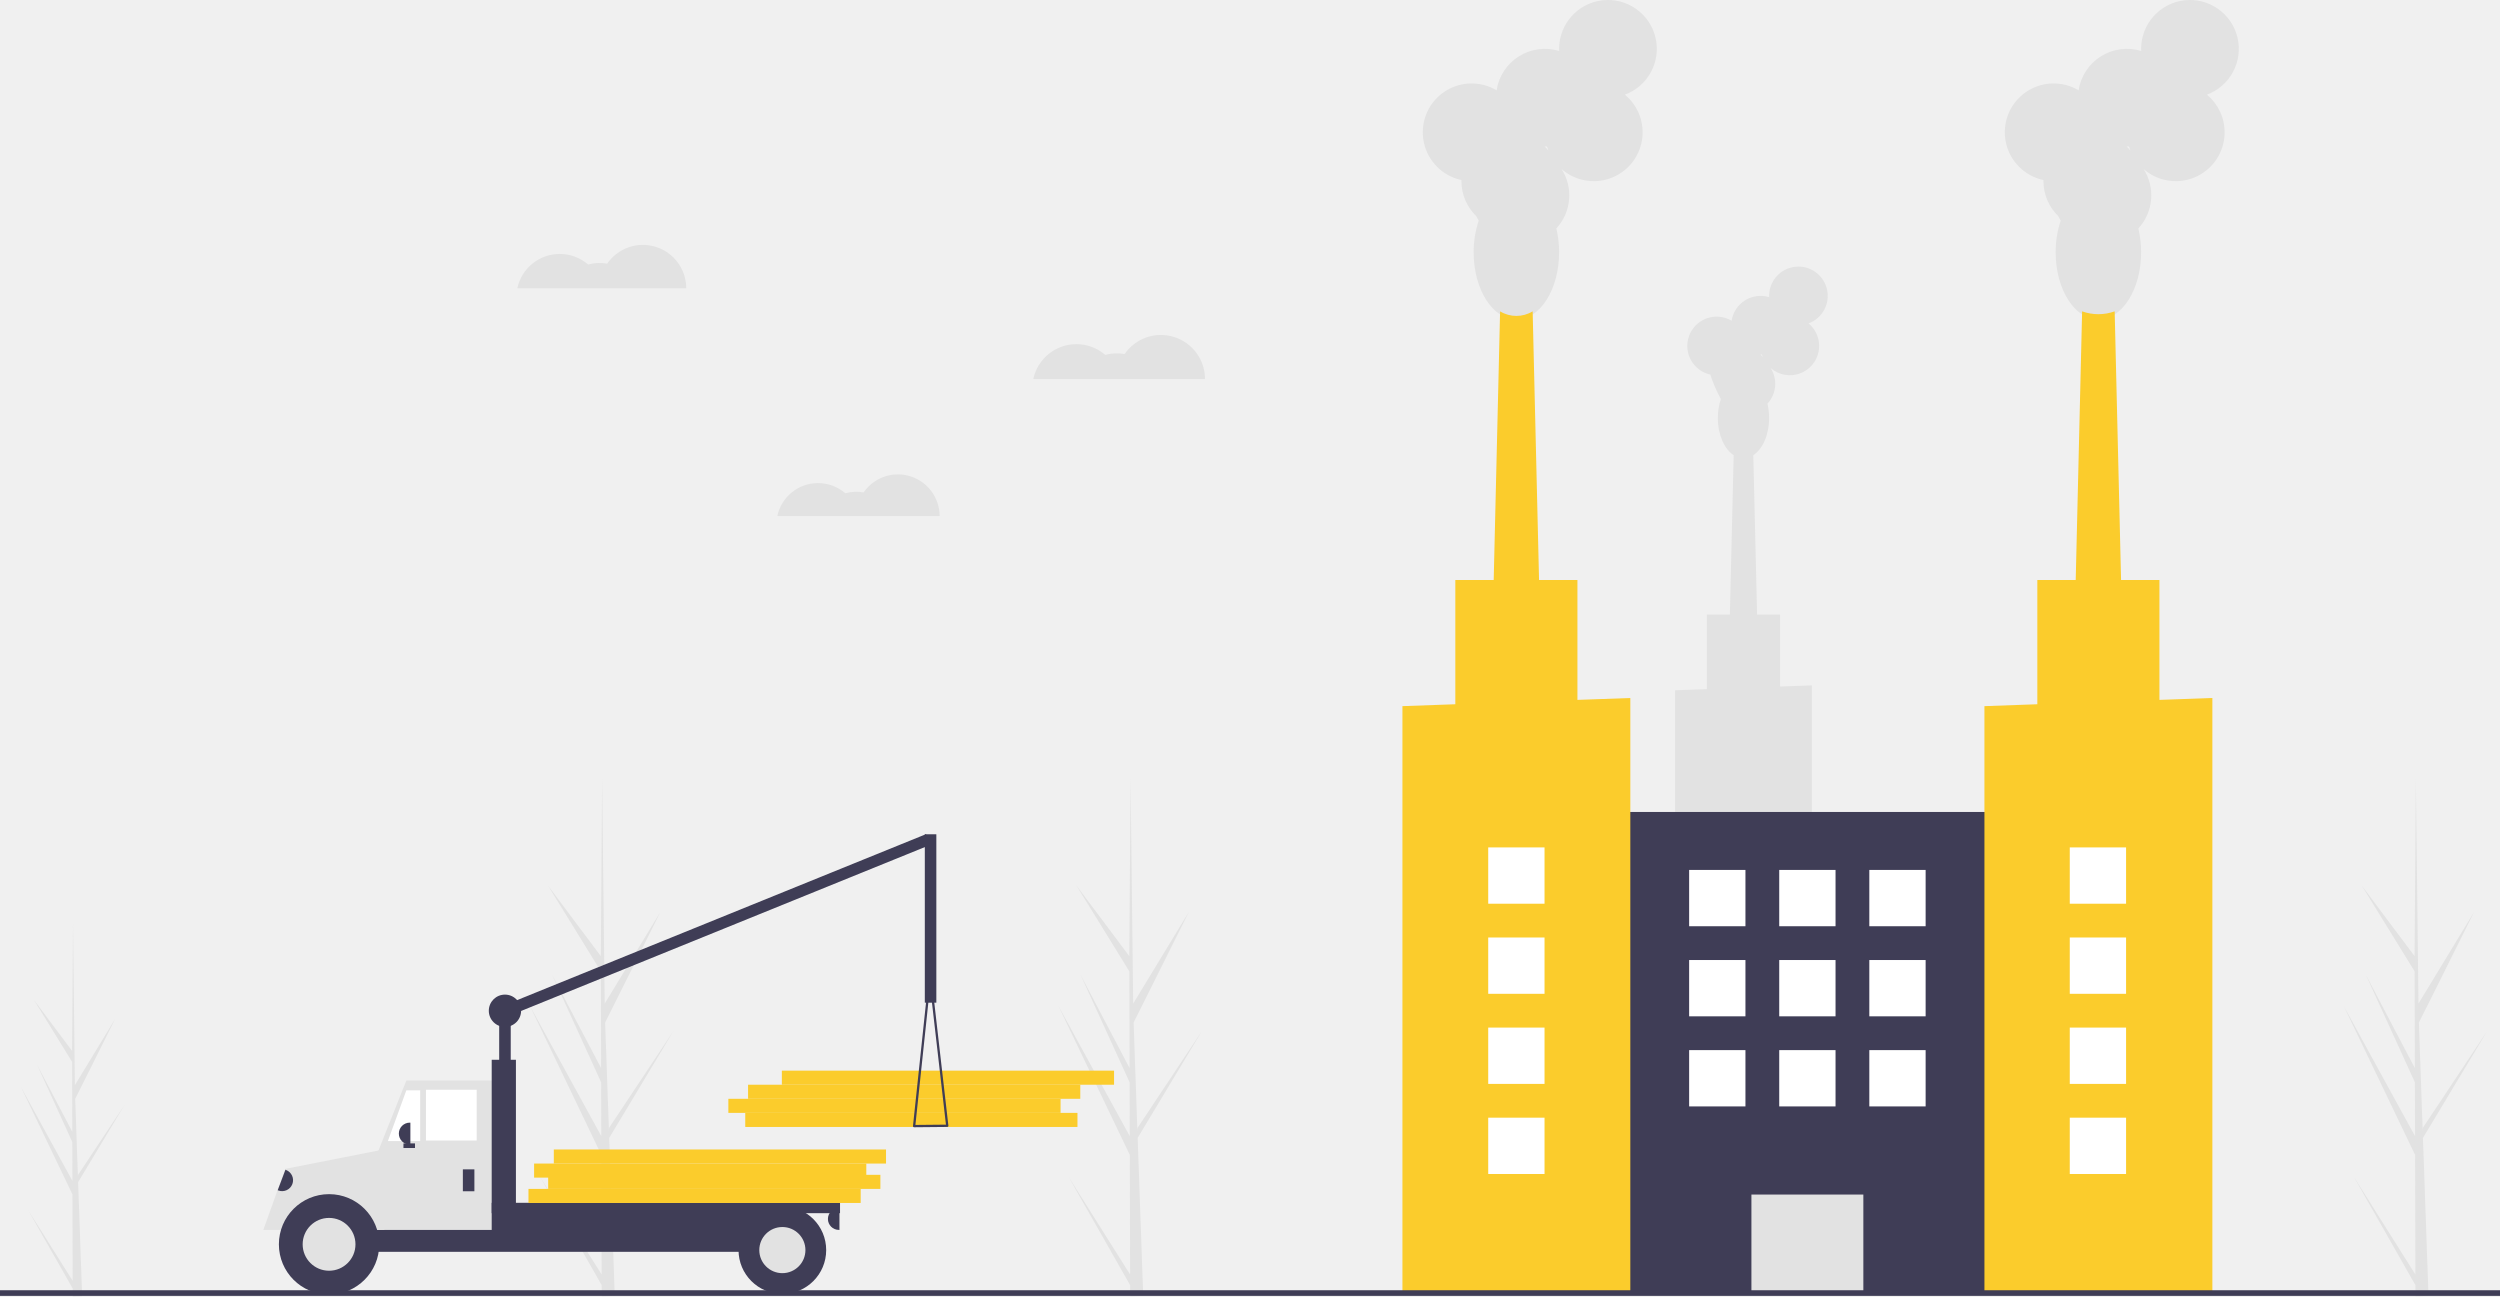
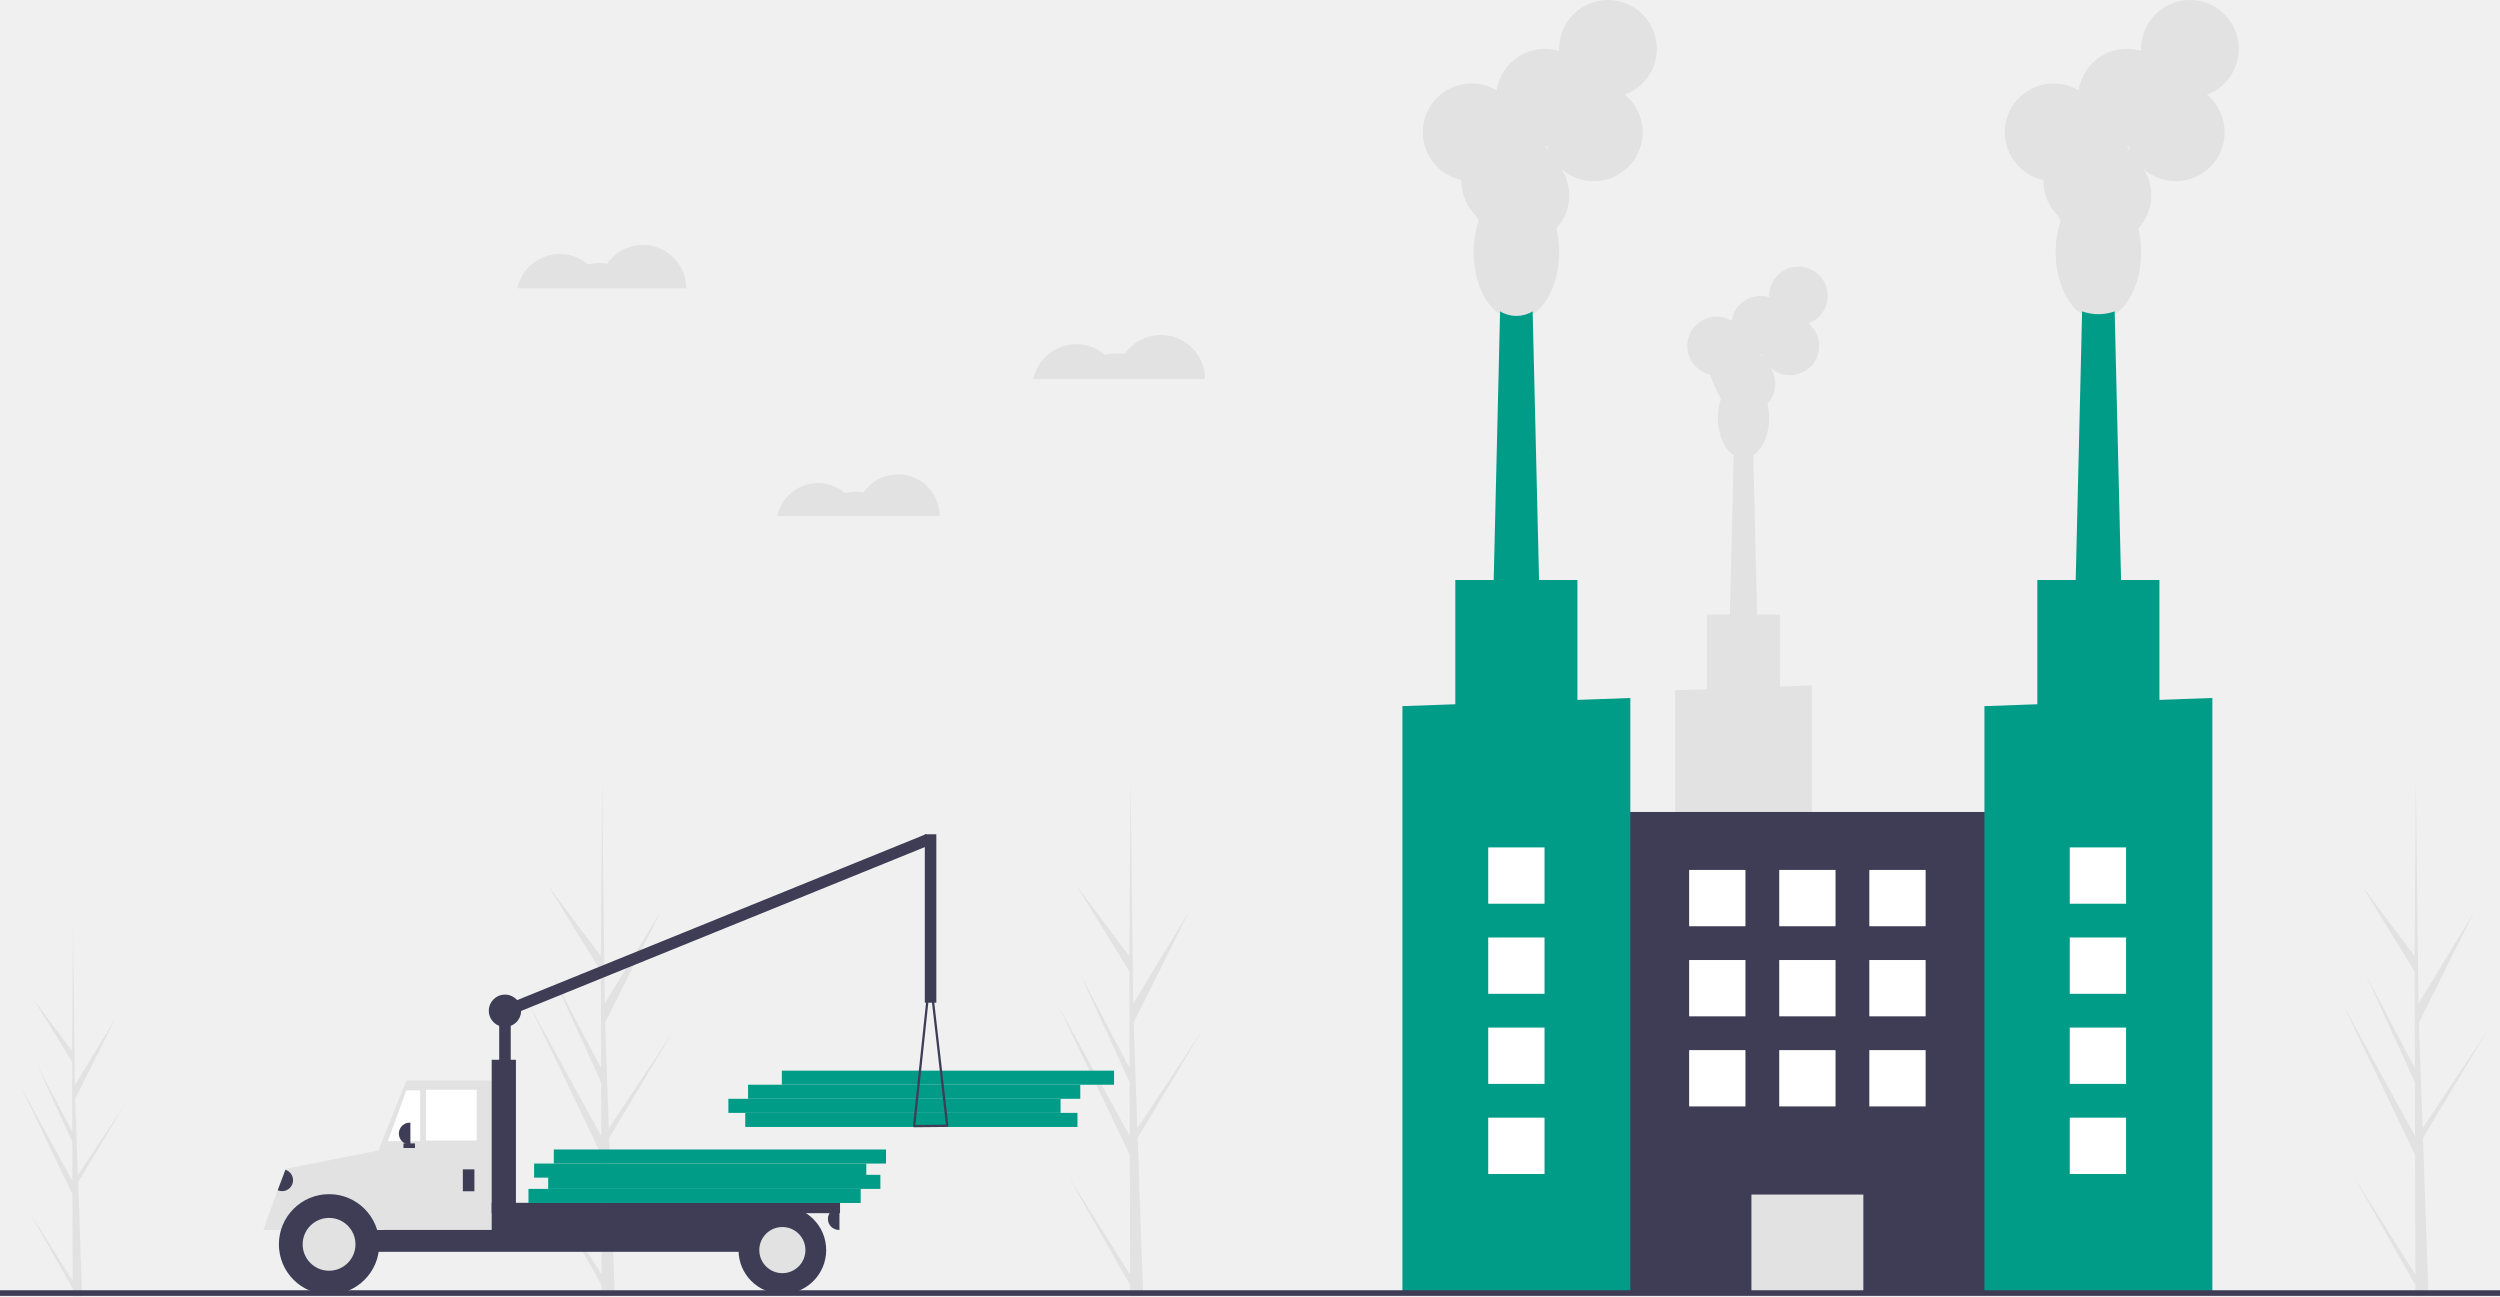
<svg xmlns="http://www.w3.org/2000/svg" width="888" height="460.526" viewBox="0 0 888 460.526" role="img" artist="Katerina Limpitsouni" source="https://undraw.co/">
  <path d="M369.701,672.443l-21.874-34.714,21.885,38.496.012,3.955q2.341-.027,4.634-.179l-1.784-50.812.023-.393-.04-.075-.17-4.801,22.872-38.046-22.895,34.451-.069,1.017-1.348-38.391,19.662-39.364-19.816,32.618-.922-79.573-.004-.265-.003.261-.449,62.738-18.788-25.102,18.805,30.506.087,34.362-17.433-33.187,17.443,38.239.048,19.107L344.254,577.082l25.343,52.874Z" transform="translate(-156 -219.7372)" fill="#e2e2e2" />
  <path d="M557.413,672.443,535.538,637.729,557.423,676.225l.012,3.955q2.341-.027,4.634-.179L560.285,629.189l.023-.393-.04-.075-.17-4.801L582.97,585.873l-22.895,34.451-.069,1.017-1.348-38.391,19.662-39.364-19.816,32.618-.922-79.573-.004-.265-.003.261-.449,62.738-18.788-25.102,18.805,30.506.087,34.362-17.433-33.187,17.443,38.239.048,19.107-25.323-46.208,25.343,52.874Z" transform="translate(-156 -219.7372)" fill="#e2e2e2" />
  <path d="M181.811,674.676l-15.795-25.067,15.803,27.797.008,2.856q1.69-.02,3.346-.13l-1.288-36.691.017-.284-.029-.054-.123-3.467L200.266,612.164l-16.533,24.877-.049.734-.973-27.722,14.198-28.424-14.309,23.553-.666-57.459-.003-.191-.002.188-.324,45.303-13.567-18.126,13.579,22.028.063,24.813-12.588-23.964,12.595,27.612.035,13.797L163.436,605.816l18.3,38.18Z" transform="translate(-156 -219.7372)" fill="#e2e2e2" />
  <path d="M1013.945,672.443l-21.874-34.714,21.885,38.496.012,3.955q2.341-.027,4.634-.179l-1.784-50.812.023-.393-.04-.075-.17-4.801,22.872-38.046-22.895,34.451-.069,1.017-1.348-38.391,19.662-39.364-19.816,32.618-.922-79.573-.004-.265-.003.261-.449,62.738-18.788-25.102,18.805,30.506.087,34.362-17.433-33.187,17.443,38.239.048,19.107-25.323-46.208,25.343,52.874Z" transform="translate(-156 -219.7372)" fill="#e2e2e2" />
-   <rect x="420.714" y="615.033" width="118" height="5" transform="translate(803.4279 1015.328) rotate(-180)" fill="#fbcc2c" />
-   <rect x="414.714" y="610.033" width="118" height="5" transform="translate(791.4279 1005.328) rotate(-180)" fill="#fbcc2c" />
-   <rect x="421.714" y="605.033" width="118" height="5" transform="translate(805.4279 995.3279) rotate(-180)" fill="#fbcc2c" />
-   <rect x="433.714" y="600.033" width="118" height="5" transform="translate(829.4279 985.3279) rotate(-180)" fill="#fbcc2c" />
+   <rect x="420.714" y="615.033" width="118" height="5" transform="translate(803.4279 1015.328) rotate(-180)" fill="#009C88" />
+   <rect x="414.714" y="610.033" width="118" height="5" transform="translate(791.4279 1005.328) rotate(-180)" fill="#009C88" />
+   <rect x="421.714" y="605.033" width="118" height="5" transform="translate(805.4279 995.3279) rotate(-180)" fill="#009C88" />
+   <rect x="433.714" y="600.033" width="118" height="5" transform="translate(829.4279 985.3279) rotate(-180)" fill="#009C88" />
  <rect x="333.313" y="577.937" width="4.097" height="29.088" transform="translate(514.7229 965.2259) rotate(-180)" fill="#3f3d56" />
  <rect x="407.831" y="466.888" width="4.097" height="163.621" transform="translate(-100.3859 915.1075) rotate(-112.0915)" fill="#3f3d56" />
  <rect x="257.519" y="636.524" width="35.644" height="13.93" transform="translate(394.6817 1067.241) rotate(-180)" fill="#3f3d56" />
  <rect x="260.797" y="648.815" width="175.76" height="15.568" transform="translate(541.3533 1093.461) rotate(-180)" fill="#3f3d56" />
  <polygon points="133.68 436.862 175.879 436.862 175.879 383.806 144.332 383.806 133.68 410.565 133.68 436.862" fill="#e2e2e2" />
  <rect x="307.297" y="606.821" width="18.027" height="18.027" transform="translate(476.6211 1011.931) rotate(-180)" fill="#fff" />
  <polygon points="137.777 405.315 149.249 405.315 149.249 387.289 144.332 387.289 137.777 405.315" fill="#fff" />
  <rect x="320.408" y="635.09" width="4.097" height="7.784" transform="translate(488.912 1058.227) rotate(-180)" fill="#3f3d56" />
  <path d="M297.669,618.497h.205a3.892,3.892,0,0,1,3.892,3.892v0a3.892,3.892,0,0,1-3.892,3.892h-.205a0,0,0,0,1,0,0v-7.784A0,0,0,0,1,297.669,618.497Z" transform="translate(443.4357 1025.042) rotate(180)" fill="#3f3d56" />
  <path d="M450.077,648.815h.205a3.892,3.892,0,0,1,3.892,3.892v0a3.892,3.892,0,0,1-3.892,3.892h-.205a0,0,0,0,1,0,0v-7.784A0,0,0,0,1,450.077,648.815Z" transform="matrix(-1, 0, 0, -1, 748.2503, 1085.677)" fill="#3f3d56" />
  <path d="M273.292,648.756a20.27,20.27,0,0,0-15.756,7.843h-8.007l7.784-21.684,36.258-7.151-1.024,28.835H289.048A20.27,20.27,0,0,0,273.292,648.756Z" transform="translate(-156 -219.7372)" fill="#e2e2e2" />
  <circle cx="116.883" cy="441.983" r="17.822" fill="#3f3d56" />
  <circle cx="116.883" cy="441.983" r="9.38" fill="#e2e2e2" />
  <circle cx="277.894" cy="444.032" r="15.568" fill="#3f3d56" />
  <circle cx="277.894" cy="444.032" r="8.194" fill="#e2e2e2" />
  <rect x="330.65" y="596.169" width="8.604" height="62.069" transform="translate(513.9036 1034.67) rotate(-180)" fill="#3f3d56" />
  <rect x="330.65" y="646.971" width="123.729" height="3.687" transform="translate(629.0284 1077.893) rotate(-180)" fill="#3f3d56" />
  <rect x="299.308" y="625.872" width="4.097" height="1.639" transform="translate(446.7132 1033.645) rotate(-180)" fill="#3f3d56" />
  <path d="M480.394,620.002a.41.41,0,0,1-.104-.318l5.65-53.432a.41.41,0,0,1,.406-.367h.002a.41.41,0,0,1,.407.363L492.866,619.569a.41.41,0,0,1-.403.456l-11.761.111h-.004A.409.409,0,0,1,480.394,620.002Zm5.97-49.966-5.211,49.277L492,619.21Z" transform="translate(-156 -219.7372)" fill="#3f3d56" />
  <path d="M255.88,635.705h.205a3.892,3.892,0,0,1,3.892,3.892v0a3.892,3.892,0,0,1-3.892,3.892h-.205a0,0,0,0,1,0,0v-7.784A0,0,0,0,1,255.88,635.705Z" transform="translate(86.94131 -269.6233) rotate(20.71738)" fill="#3f3d56" />
  <rect x="484.491" y="516.073" width="4.097" height="59.816" transform="translate(817.0794 872.2247) rotate(-180)" fill="#3f3d56" />
  <circle cx="179.361" cy="359.02" r="5.736" fill="#3f3d56" />
-   <rect x="343.714" y="642.033" width="118" height="5" transform="translate(649.4279 1069.328) rotate(-180)" fill="#fbcc2c" />
-   <rect x="350.714" y="637.033" width="118" height="5" transform="translate(663.4279 1059.328) rotate(-180)" fill="#fbcc2c" />
-   <rect x="345.714" y="633.033" width="118" height="5" transform="translate(653.4279 1051.328) rotate(-180)" fill="#fbcc2c" />
-   <rect x="352.714" y="628.033" width="118" height="5" transform="translate(667.4279 1041.328) rotate(-180)" fill="#fbcc2c" />
+   <rect x="343.714" y="642.033" width="118" height="5" transform="translate(649.4279 1069.328) rotate(-180)" fill="#009C88" />
+   <rect x="350.714" y="637.033" width="118" height="5" transform="translate(663.4279 1059.328) rotate(-180)" fill="#009C88" />
+   <rect x="345.714" y="633.033" width="118" height="5" transform="translate(653.4279 1051.328) rotate(-180)" fill="#009C88" />
+   <rect x="352.714" y="628.033" width="118" height="5" transform="translate(667.4279 1041.328) rotate(-180)" fill="#009C88" />
  <path d="M538.337,341.979a15.596,15.596,0,0,1,10.237,3.814,15.606,15.606,0,0,1,6.887-.303,15.66,15.66,0,0,1,28.555,8.887H523.019A15.665,15.665,0,0,1,538.337,341.979Z" transform="translate(-156 -219.7372)" fill="#e2e2e2" />
  <path d="M446.572,391.327a14.744,14.744,0,0,1,9.678,3.606,14.755,14.755,0,0,1,6.511-.286,14.805,14.805,0,0,1,26.996,8.402H432.09A14.81,14.81,0,0,1,446.572,391.327Z" transform="translate(-156 -219.7372)" fill="#e2e2e2" />
  <path d="M354.824,309.935a15.341,15.341,0,0,1,10.069,3.752,15.351,15.351,0,0,1,6.775-.298,15.404,15.404,0,0,1,28.088,8.742h-60A15.409,15.409,0,0,1,354.824,309.935Z" transform="translate(-156 -219.7372)" fill="#e2e2e2" />
  <path d="M750.999,464.923V589.828H799.573V463.188l-11.276.403V438.033h-8.179l-1.348-56.604c3.3-2.151,5.623-7.258,5.623-13.222a21.669,21.669,0,0,0-.594-5.084,10.4,10.4,0,0,0,1.12-12.668,10.407,10.407,0,1,0,13.487-15.851,10.41,10.41,0,1,0-14.014-9.767c0,.152.005.304.011.454a10.415,10.415,0,0,0-13.338,8.383,10.409,10.409,0,1,0-7.485,19.127c-.002.076-.006.151-.006.227a50.599,50.599,0,0,0,3.676,8.435,21.026,21.026,0,0,0-1.074,6.745c0,5.964,2.322,11.072,5.623,13.222l-1.348,56.604h-8.178V464.52Zm30.332-119.268.027.001c.15,0,.299-.005.448-.011q.141.461.322.904A10.453,10.453,0,0,0,781.331,345.654Z" transform="translate(-156 -219.7372)" fill="#e2e2e2" />
  <rect x="724.254" y="508.148" width="147.458" height="170.589" transform="translate(1439.966 967.1482) rotate(-180)" fill="#3f3d56" />
  <rect x="778.105" y="644.041" width="39.756" height="34.696" transform="translate(1439.966 1103.041) rotate(-180)" fill="#e2e2e2" />
  <path d="M675.111,283.692c-.003.126-.01.251-.01.377a17.293,17.293,0,0,0,5.26,12.437,17.329,17.329,0,0,0,.867,1.62,35.029,35.029,0,0,0-1.79,11.241c0,13.174,6.796,23.854,15.18,23.854s15.18-10.68,15.18-23.854a36.105,36.105,0,0,0-.989-8.473,17.334,17.334,0,0,0,1.867-21.113,17.346,17.346,0,1,0,22.479-26.419,17.35,17.35,0,1,0-23.356-16.278c0,.254.008.506.019.757a17.359,17.359,0,0,0-22.23,13.971,17.348,17.348,0,1,0-12.476,31.879Zm29.627-11.911c.25,0,.499-.008.746-.019q.233.769.536,1.506a17.387,17.387,0,0,0-1.327-1.488Z" transform="translate(-156 -219.7372)" fill="#e2e2e2" />
-   <path d="M685.941,451.767h17.35l-.62-26.02v-.01l-2.271-95.41a11.095,11.095,0,0,1-11.57,0l-2.27,95.41v.01Z" transform="translate(-156 -219.7372)" fill="#fbcc2c" />
-   <polygon points="498.141 250.82 498.141 459 579.092 459 579.092 247.93 560.301 248.6 560.301 206.01 516.931 206.01 516.931 250.15 498.141 250.82" fill="#fbcc2c" />
+   <path d="M685.941,451.767h17.35l-.62-26.02v-.01l-2.271-95.41a11.095,11.095,0,0,1-11.57,0l-2.27,95.41v.01Z" transform="translate(-156 -219.7372)" fill="#009C88" />
+   <polygon points="498.141 250.82 498.141 459 579.092 459 579.092 247.93 560.301 248.6 560.301 206.01 516.931 206.01 516.931 250.15 498.141 250.82" fill="#009C88" />
  <path d="M881.841,283.692c-.003.126-.01.251-.01.377a17.293,17.293,0,0,0,5.26,12.437,17.329,17.329,0,0,0,.867,1.62,35.029,35.029,0,0,0-1.79,11.241c0,13.174,6.796,23.854,15.18,23.854s15.18-10.68,15.18-23.854a36.106,36.106,0,0,0-.989-8.473,17.334,17.334,0,0,0,1.867-21.113,17.346,17.346,0,1,0,22.479-26.419,17.35,17.35,0,1,0-23.356-16.278c0,.254.008.506.019.757a17.359,17.359,0,0,0-22.23,13.971,17.348,17.348,0,1,0-12.476,31.879ZM911.468,271.781c.25,0,.499-.008.746-.019q.233.769.536,1.506a17.385,17.385,0,0,0-1.327-1.488Z" transform="translate(-156 -219.7372)" fill="#e2e2e2" />
-   <path d="M892.674,451.767h17.348L907.131,330.331a17.101,17.101,0,0,1-11.565,0Z" transform="translate(-156 -219.7372)" fill="#fbcc2c" />
-   <polygon points="704.871 250.82 704.871 459 785.831 459 785.831 247.93 779.181 248.17 767.031 248.6 767.031 206.01 723.661 206.01 723.661 250.15 704.871 250.82" fill="#fbcc2c" />
+   <path d="M892.674,451.767h17.348L907.131,330.331a17.101,17.101,0,0,1-11.565,0Z" transform="translate(-156 -219.7372)" fill="#009C88" />
+   <polygon points="704.871 250.82 704.871 459 785.831 459 785.831 247.93 779.181 248.17 767.031 248.6 767.031 206.01 723.661 206.01 723.661 250.15 704.871 250.82" fill="#009C88" />
  <rect x="819.983" y="528.737" width="20" height="20" transform="translate(1503.966 857.7372) rotate(-180)" fill="#fff" />
  <rect x="787.983" y="528.737" width="20" height="20" transform="translate(1439.966 857.7372) rotate(-180)" fill="#fff" />
  <rect x="755.983" y="528.737" width="20" height="20" transform="translate(1375.966 857.7372) rotate(-180)" fill="#fff" />
  <rect x="819.983" y="560.737" width="20" height="20" transform="translate(1503.966 921.7372) rotate(-180)" fill="#fff" />
  <rect x="787.983" y="560.737" width="20" height="20" transform="translate(1439.966 921.7372) rotate(-180)" fill="#fff" />
  <rect x="755.983" y="560.737" width="20" height="20" transform="translate(1375.966 921.7372) rotate(-180)" fill="#fff" />
  <rect x="819.983" y="592.737" width="20" height="20" transform="translate(1503.966 985.7372) rotate(-180)" fill="#fff" />
  <rect x="787.983" y="592.737" width="20" height="20" transform="translate(1439.966 985.7372) rotate(-180)" fill="#fff" />
  <rect x="755.983" y="592.737" width="20" height="20" transform="translate(1375.966 985.7372) rotate(-180)" fill="#fff" />
  <rect x="684.618" y="520.737" width="20" height="20" transform="translate(1233.235 841.7372) rotate(-180)" fill="#fff" />
  <rect x="684.618" y="552.737" width="20" height="20" transform="translate(1233.235 905.7372) rotate(-180)" fill="#fff" />
  <rect x="684.618" y="584.737" width="20" height="20" transform="translate(1233.235 969.7372) rotate(-180)" fill="#fff" />
  <rect x="684.618" y="616.737" width="20" height="20" transform="translate(1233.235 1033.737) rotate(-180)" fill="#fff" />
  <rect x="891.181" y="520.737" width="20" height="20" transform="translate(1646.363 841.7372) rotate(-180)" fill="#fff" />
  <rect x="891.181" y="552.737" width="20" height="20" transform="translate(1646.363 905.7372) rotate(-180)" fill="#fff" />
  <rect x="891.181" y="584.737" width="20" height="20" transform="translate(1646.363 969.7372) rotate(-180)" fill="#fff" />
  <rect x="891.181" y="616.737" width="20" height="20" transform="translate(1646.363 1033.737) rotate(-180)" fill="#fff" />
  <rect y="458.295" width="888" height="2" fill="#3f3d56" />
</svg>
